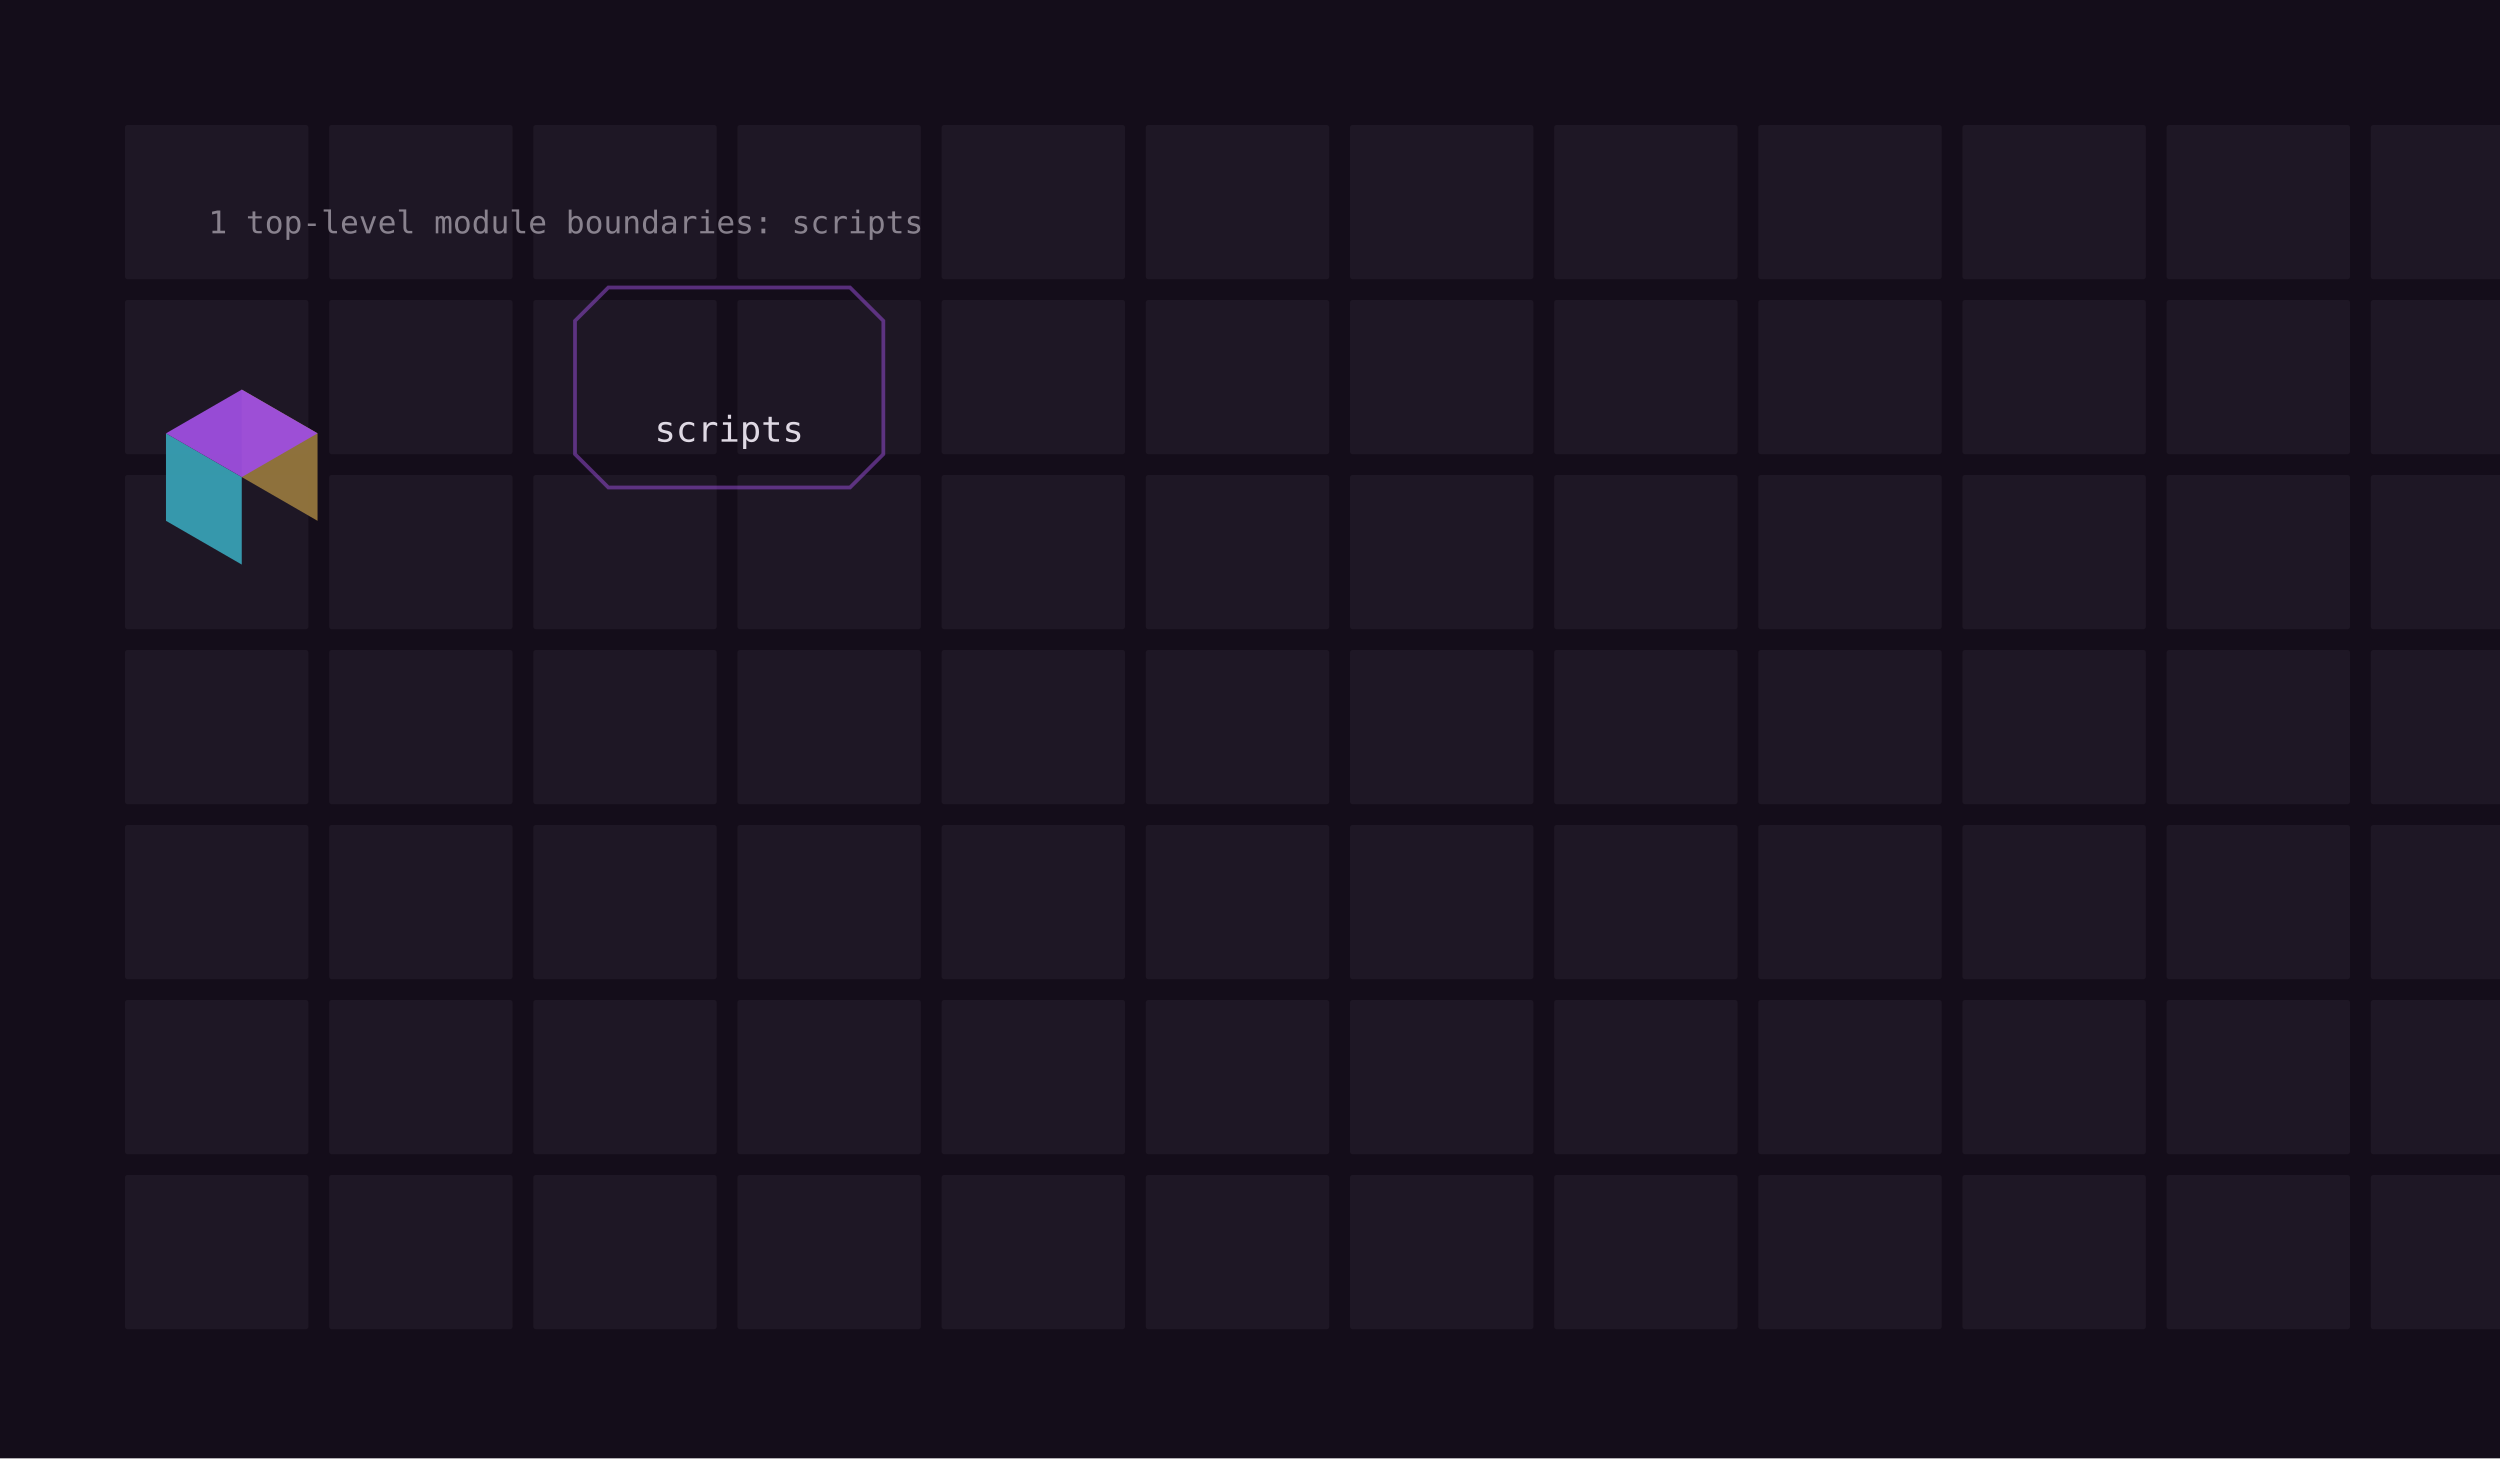
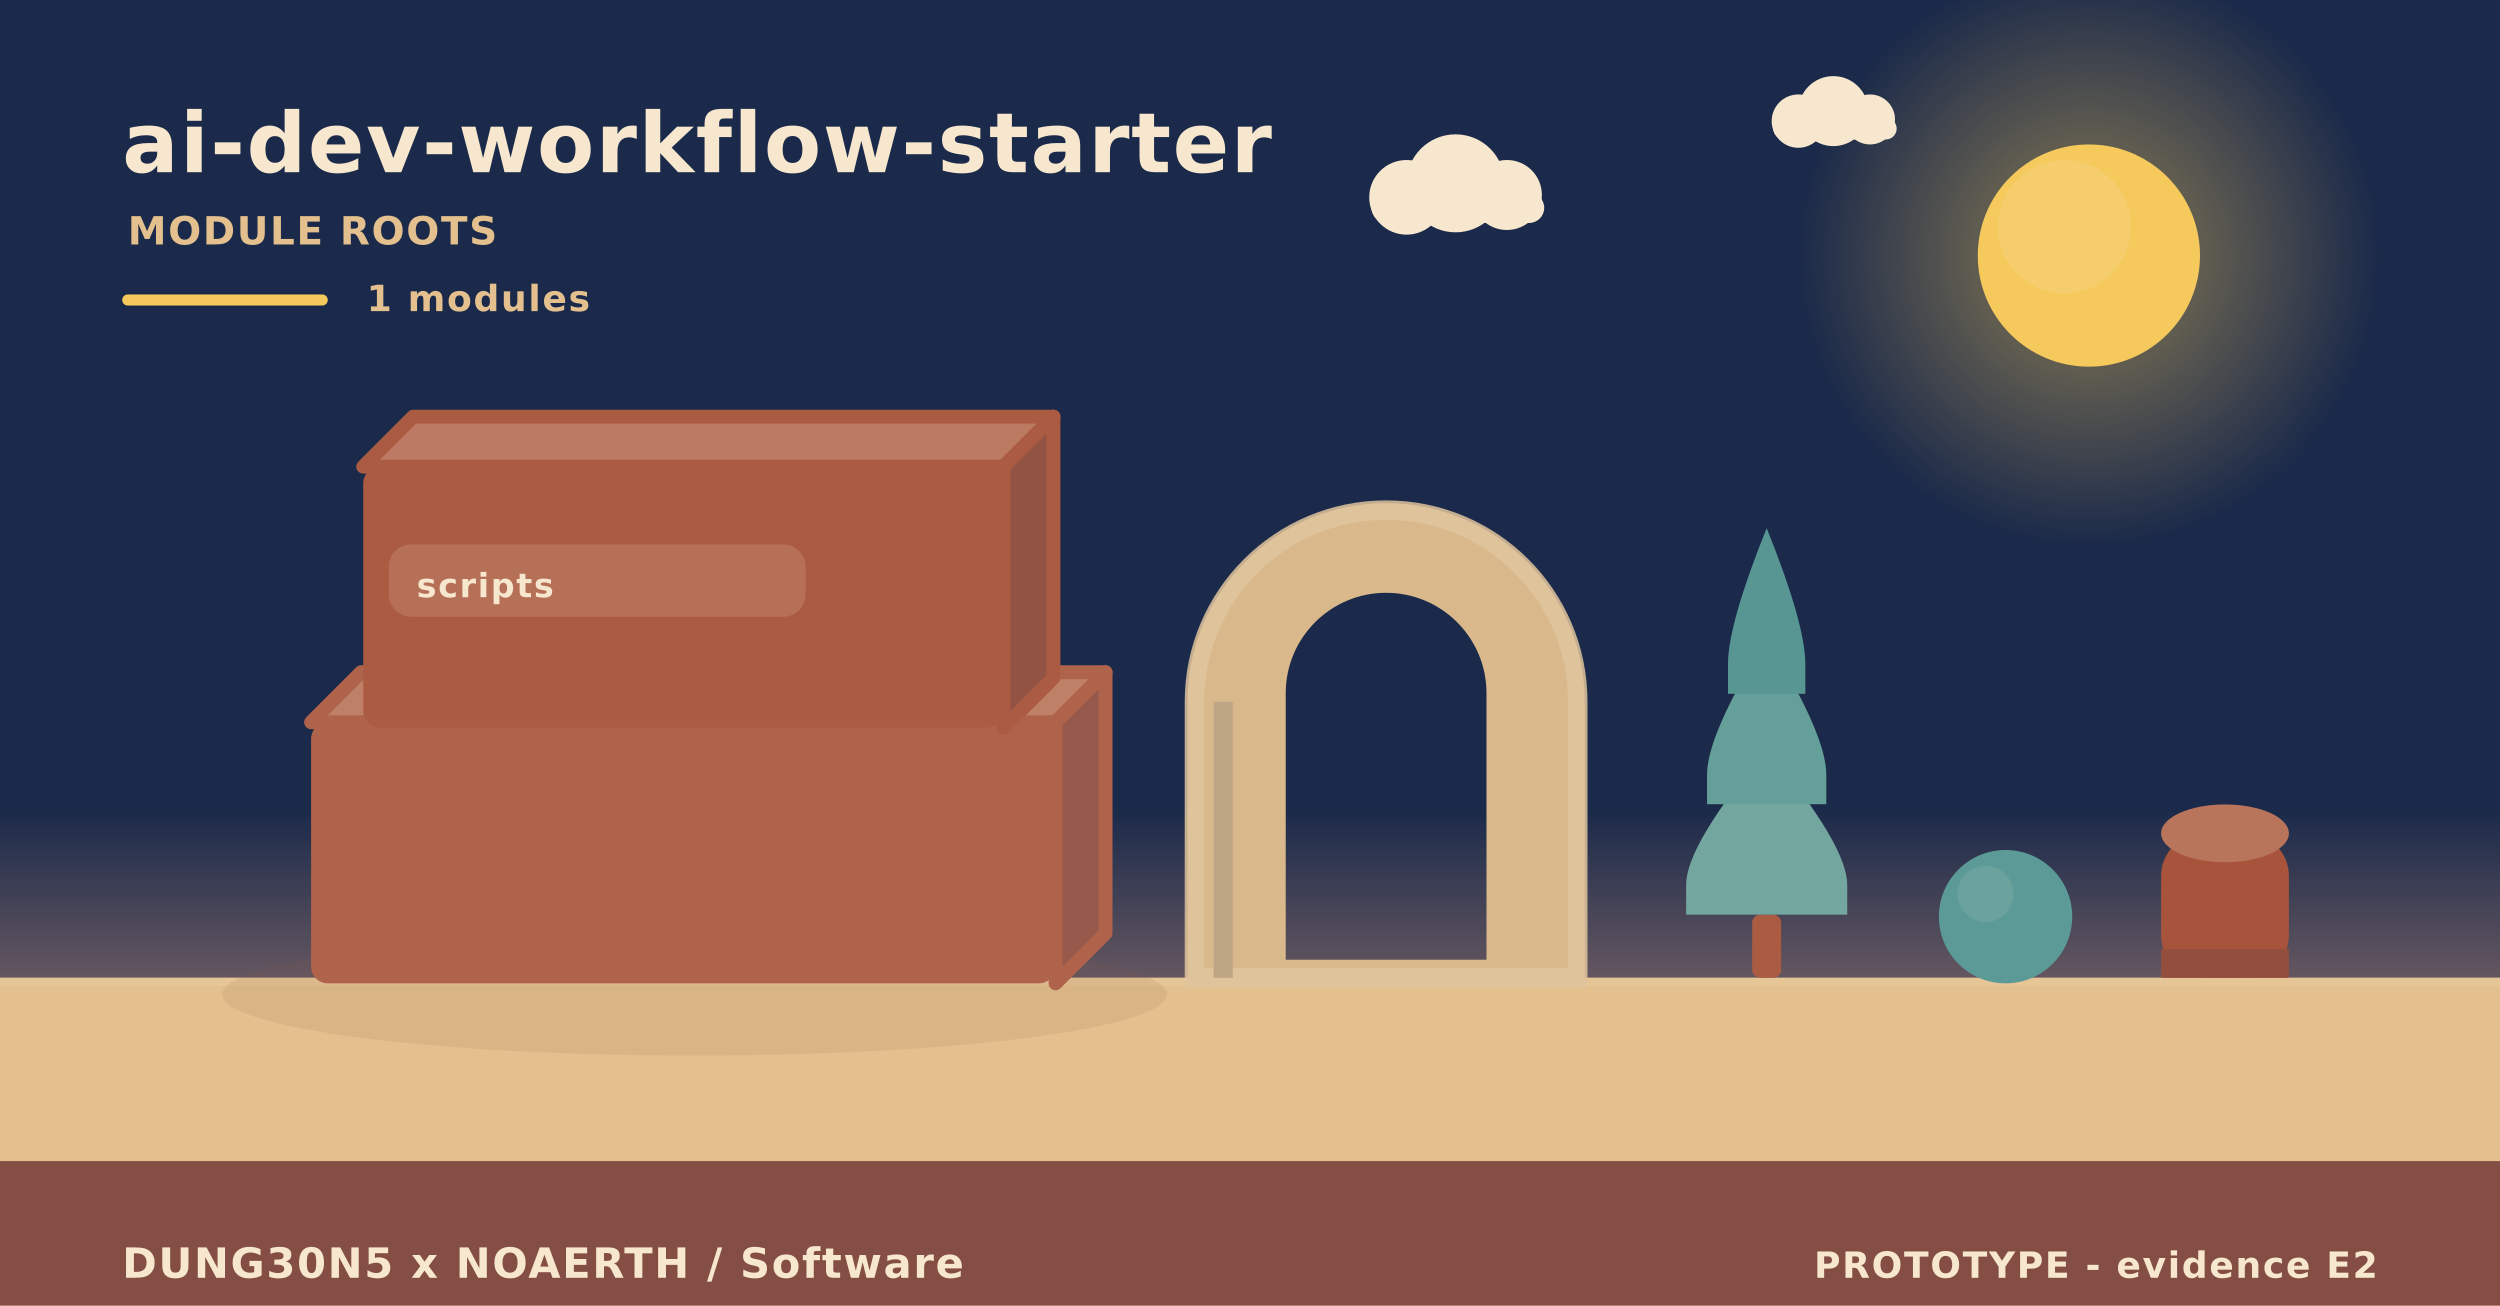
- <svg xmlns="http://www.w3.org/2000/svg" viewBox="0 0 1200 700" width="1200" height="700" role="img" aria-label="ai-dev-workflow-starter architecture">
-   <rect width="1200" height="700" fill="#140d1a" />
-   <defs>
-     <linearGradient id="ga" x1="0" y1="0" x2="1" y2="1">
-       <stop offset="0%" stop-color="#9d4edd" />
-       <stop offset="100%" stop-color="#48cae4" />
-     </linearGradient>
-   </defs>
-   <rect x="60.00" y="60.00" width="88.00" height="74.00" rx="1.20" fill="#f4eef8" opacity="0.05" />
-   <rect x="158.00" y="60.00" width="88.00" height="74.00" rx="1.20" fill="#f4eef8" opacity="0.05" />
-   <rect x="256.00" y="60.00" width="88.00" height="74.00" rx="1.20" fill="#f4eef8" opacity="0.05" />
-   <rect x="354.00" y="60.00" width="88.00" height="74.00" rx="1.20" fill="#f4eef8" opacity="0.05" />
-   <rect x="452.00" y="60.00" width="88.00" height="74.00" rx="1.20" fill="#f4eef8" opacity="0.05" />
-   <rect x="550.00" y="60.00" width="88.00" height="74.00" rx="1.20" fill="#f4eef8" opacity="0.05" />
-   <rect x="648.00" y="60.00" width="88.00" height="74.00" rx="1.20" fill="#f4eef8" opacity="0.05" />
-   <rect x="746.00" y="60.00" width="88.00" height="74.00" rx="1.20" fill="#f4eef8" opacity="0.05" />
-   <rect x="844.00" y="60.00" width="88.00" height="74.00" rx="1.20" fill="#f4eef8" opacity="0.05" />
-   <rect x="942.00" y="60.00" width="88.00" height="74.00" rx="1.20" fill="#f4eef8" opacity="0.05" />
-   <rect x="1040.00" y="60.00" width="88.00" height="74.00" rx="1.20" fill="#f4eef8" opacity="0.05" />
-   <rect x="1138.00" y="60.00" width="88.00" height="74.00" rx="1.20" fill="#f4eef8" opacity="0.05" />
-   <rect x="60.00" y="144.00" width="88.00" height="74.00" rx="1.20" fill="#f4eef8" opacity="0.05" />
-   <rect x="158.00" y="144.00" width="88.00" height="74.00" rx="1.20" fill="#f4eef8" opacity="0.05" />
-   <rect x="256.00" y="144.00" width="88.00" height="74.00" rx="1.20" fill="#f4eef8" opacity="0.05" />
-   <rect x="354.00" y="144.00" width="88.00" height="74.00" rx="1.20" fill="#f4eef8" opacity="0.05" />
-   <rect x="452.00" y="144.00" width="88.00" height="74.00" rx="1.20" fill="#f4eef8" opacity="0.05" />
-   <rect x="550.00" y="144.00" width="88.00" height="74.00" rx="1.20" fill="#f4eef8" opacity="0.05" />
-   <rect x="648.00" y="144.00" width="88.00" height="74.00" rx="1.20" fill="#f4eef8" opacity="0.05" />
-   <rect x="746.00" y="144.00" width="88.00" height="74.00" rx="1.20" fill="#f4eef8" opacity="0.05" />
-   <rect x="844.00" y="144.00" width="88.00" height="74.00" rx="1.20" fill="#f4eef8" opacity="0.05" />
-   <rect x="942.00" y="144.00" width="88.00" height="74.00" rx="1.20" fill="#f4eef8" opacity="0.05" />
-   <rect x="1040.00" y="144.00" width="88.00" height="74.00" rx="1.20" fill="#f4eef8" opacity="0.05" />
-   <rect x="1138.00" y="144.00" width="88.00" height="74.00" rx="1.20" fill="#f4eef8" opacity="0.05" />
-   <rect x="60.00" y="228.00" width="88.00" height="74.00" rx="1.20" fill="#f4eef8" opacity="0.05" />
-   <rect x="158.00" y="228.00" width="88.00" height="74.00" rx="1.20" fill="#f4eef8" opacity="0.05" />
-   <rect x="256.00" y="228.00" width="88.00" height="74.00" rx="1.20" fill="#f4eef8" opacity="0.05" />
-   <rect x="354.00" y="228.00" width="88.00" height="74.00" rx="1.20" fill="#f4eef8" opacity="0.05" />
-   <rect x="452.00" y="228.00" width="88.00" height="74.00" rx="1.20" fill="#f4eef8" opacity="0.05" />
-   <rect x="550.00" y="228.00" width="88.00" height="74.00" rx="1.20" fill="#f4eef8" opacity="0.05" />
-   <rect x="648.00" y="228.00" width="88.00" height="74.00" rx="1.20" fill="#f4eef8" opacity="0.05" />
-   <rect x="746.00" y="228.00" width="88.00" height="74.00" rx="1.20" fill="#f4eef8" opacity="0.05" />
-   <rect x="844.00" y="228.00" width="88.00" height="74.00" rx="1.20" fill="#f4eef8" opacity="0.05" />
-   <rect x="942.00" y="228.00" width="88.00" height="74.00" rx="1.20" fill="#f4eef8" opacity="0.05" />
-   <rect x="1040.00" y="228.00" width="88.00" height="74.00" rx="1.20" fill="#f4eef8" opacity="0.05" />
-   <rect x="1138.00" y="228.00" width="88.00" height="74.00" rx="1.20" fill="#f4eef8" opacity="0.05" />
-   <rect x="60.00" y="312.00" width="88.00" height="74.00" rx="1.20" fill="#f4eef8" opacity="0.05" />
-   <rect x="158.00" y="312.00" width="88.00" height="74.00" rx="1.20" fill="#f4eef8" opacity="0.05" />
-   <rect x="256.00" y="312.00" width="88.00" height="74.00" rx="1.20" fill="#f4eef8" opacity="0.05" />
-   <rect x="354.00" y="312.00" width="88.00" height="74.00" rx="1.20" fill="#f4eef8" opacity="0.05" />
-   <rect x="452.00" y="312.00" width="88.00" height="74.00" rx="1.20" fill="#f4eef8" opacity="0.05" />
-   <rect x="550.00" y="312.00" width="88.00" height="74.00" rx="1.20" fill="#f4eef8" opacity="0.05" />
-   <rect x="648.00" y="312.00" width="88.00" height="74.00" rx="1.20" fill="#f4eef8" opacity="0.05" />
-   <rect x="746.00" y="312.00" width="88.00" height="74.00" rx="1.20" fill="#f4eef8" opacity="0.05" />
-   <rect x="844.00" y="312.00" width="88.00" height="74.00" rx="1.20" fill="#f4eef8" opacity="0.05" />
-   <rect x="942.00" y="312.00" width="88.00" height="74.00" rx="1.20" fill="#f4eef8" opacity="0.05" />
-   <rect x="1040.00" y="312.00" width="88.00" height="74.00" rx="1.20" fill="#f4eef8" opacity="0.05" />
-   <rect x="1138.00" y="312.00" width="88.00" height="74.00" rx="1.20" fill="#f4eef8" opacity="0.05" />
-   <rect x="60.00" y="396.00" width="88.00" height="74.00" rx="1.20" fill="#f4eef8" opacity="0.05" />
-   <rect x="158.00" y="396.00" width="88.00" height="74.00" rx="1.20" fill="#f4eef8" opacity="0.05" />
-   <rect x="256.00" y="396.00" width="88.00" height="74.00" rx="1.20" fill="#f4eef8" opacity="0.05" />
-   <rect x="354.00" y="396.00" width="88.00" height="74.00" rx="1.20" fill="#f4eef8" opacity="0.05" />
-   <rect x="452.00" y="396.00" width="88.00" height="74.00" rx="1.20" fill="#f4eef8" opacity="0.05" />
-   <rect x="550.00" y="396.00" width="88.00" height="74.00" rx="1.20" fill="#f4eef8" opacity="0.05" />
-   <rect x="648.00" y="396.00" width="88.00" height="74.00" rx="1.20" fill="#f4eef8" opacity="0.05" />
-   <rect x="746.00" y="396.00" width="88.00" height="74.00" rx="1.20" fill="#f4eef8" opacity="0.05" />
-   <rect x="844.00" y="396.00" width="88.00" height="74.00" rx="1.20" fill="#f4eef8" opacity="0.05" />
-   <rect x="942.00" y="396.00" width="88.00" height="74.00" rx="1.20" fill="#f4eef8" opacity="0.05" />
-   <rect x="1040.00" y="396.00" width="88.00" height="74.00" rx="1.20" fill="#f4eef8" opacity="0.05" />
-   <rect x="1138.00" y="396.00" width="88.00" height="74.00" rx="1.20" fill="#f4eef8" opacity="0.05" />
-   <rect x="60.00" y="480.00" width="88.00" height="74.00" rx="1.20" fill="#f4eef8" opacity="0.05" />
-   <rect x="158.00" y="480.00" width="88.00" height="74.00" rx="1.20" fill="#f4eef8" opacity="0.05" />
-   <rect x="256.00" y="480.00" width="88.00" height="74.00" rx="1.20" fill="#f4eef8" opacity="0.05" />
-   <rect x="354.00" y="480.00" width="88.00" height="74.00" rx="1.20" fill="#f4eef8" opacity="0.05" />
-   <rect x="452.00" y="480.00" width="88.00" height="74.00" rx="1.20" fill="#f4eef8" opacity="0.05" />
-   <rect x="550.00" y="480.00" width="88.00" height="74.00" rx="1.20" fill="#f4eef8" opacity="0.05" />
-   <rect x="648.00" y="480.00" width="88.00" height="74.00" rx="1.20" fill="#f4eef8" opacity="0.05" />
-   <rect x="746.00" y="480.00" width="88.00" height="74.00" rx="1.20" fill="#f4eef8" opacity="0.05" />
-   <rect x="844.00" y="480.00" width="88.00" height="74.00" rx="1.20" fill="#f4eef8" opacity="0.05" />
-   <rect x="942.00" y="480.00" width="88.00" height="74.00" rx="1.20" fill="#f4eef8" opacity="0.05" />
-   <rect x="1040.00" y="480.00" width="88.00" height="74.00" rx="1.20" fill="#f4eef8" opacity="0.05" />
-   <rect x="1138.00" y="480.00" width="88.00" height="74.00" rx="1.20" fill="#f4eef8" opacity="0.05" />
-   <rect x="60.00" y="564.00" width="88.00" height="74.00" rx="1.20" fill="#f4eef8" opacity="0.05" />
-   <rect x="158.00" y="564.00" width="88.00" height="74.00" rx="1.20" fill="#f4eef8" opacity="0.05" />
-   <rect x="256.00" y="564.00" width="88.00" height="74.00" rx="1.20" fill="#f4eef8" opacity="0.05" />
-   <rect x="354.00" y="564.00" width="88.00" height="74.00" rx="1.20" fill="#f4eef8" opacity="0.05" />
-   <rect x="452.00" y="564.00" width="88.00" height="74.00" rx="1.20" fill="#f4eef8" opacity="0.05" />
-   <rect x="550.00" y="564.00" width="88.00" height="74.00" rx="1.20" fill="#f4eef8" opacity="0.05" />
-   <rect x="648.00" y="564.00" width="88.00" height="74.00" rx="1.20" fill="#f4eef8" opacity="0.05" />
-   <rect x="746.00" y="564.00" width="88.00" height="74.00" rx="1.20" fill="#f4eef8" opacity="0.05" />
-   <rect x="844.00" y="564.00" width="88.00" height="74.00" rx="1.20" fill="#f4eef8" opacity="0.05" />
-   <rect x="942.00" y="564.00" width="88.00" height="74.00" rx="1.20" fill="#f4eef8" opacity="0.05" />
-   <rect x="1040.00" y="564.00" width="88.00" height="74.00" rx="1.20" fill="#f4eef8" opacity="0.05" />
-   <rect x="1138.00" y="564.00" width="88.00" height="74.00" rx="1.20" fill="#f4eef8" opacity="0.05" />
-   <path d="M292.00,138.00 H408.00 L424.00,154.00 V218.00 L408.00,234.00 H292.00 L276.00,218.00 V154.00 Z" fill="none" stroke="rgba(157,78,221,0.550)" stroke-width="1.80" opacity="0.90" />
-   <polygon points="116.05,229.00 152.42,250.00 152.42,208.00 116.05,187.00" fill="#94763d" opacity="0.95" />
-   <polygon points="79.67,250.00 116.05,271.00 116.05,229.00 79.67,208.00" fill="#389eb2" opacity="0.95" />
-   <polygon points="116.05,187.00 152.42,208.00 116.05,229.00 79.67,208.00" fill="#9d4edd" opacity="0.95" />
-   <text x="350" y="212" font-family="ui-monospace,Menlo,monospace" font-size="17" fill="rgba(244,238,248,0.900)" text-anchor="middle">scripts</text>
-   <text x="100" y="112" font-family="ui-monospace,Menlo,monospace" font-size="15" fill="rgba(244,238,248,0.500)">1 top-level module boundaries: scripts</text>
+ <svg xmlns="http://www.w3.org/2000/svg" width="900" height="470" viewBox="0 0 900 470" role="img" aria-label="ai-dev-workflow-starter - how it is built">
+   <linearGradient id="skya" x1="0" y1="0" x2="0" y2="1">
+     <stop offset="0" stop-color="#1b2a4a" />
+     <stop offset="0.62" stop-color="#1b2a4a" />
+     <stop offset="1" stop-color="#f3ad8a" />
+   </linearGradient>
+   <rect width="900" height="470" fill="url(#skya)" />
+   <radialGradient id="suna">
+     <stop offset="0.35" stop-color="#f5c95c" stop-opacity="0.34" />
+     <stop offset="1" stop-color="#f5c95c" stop-opacity="0" />
+   </radialGradient>
+   <circle cx="752" cy="92" r="104" fill="url(#suna)" />
+   <circle cx="752" cy="92" r="40" fill="#f5c95c" />
+   <circle cx="743.2" cy="81.6" r="24" fill="#f5d27e" opacity="0.5" />
+   <g>
+     <circle cx="524" cy="66" r="17.64" fill="#f6e7ce" />
+     <circle cx="506.36" cy="71.04" r="13.44" fill="#f6e7ce" />
+     <circle cx="542.48" cy="70.2" r="12.6" fill="#f6e7ce" />
+     <rect x="493.76" y="69.36" width="62.16" height="10.92" rx="5.46" fill="#f6e7ce" />
+   </g>
+   <g>
+     <circle cx="660" cy="40" r="12.6" fill="#f6e7ce" />
+     <circle cx="647.4" cy="43.6" r="9.6" fill="#f6e7ce" />
+     <circle cx="673.2" cy="43" r="9" fill="#f6e7ce" />
+     <rect x="638.4" y="42.4" width="44.4" height="7.8" rx="3.9" fill="#f6e7ce" />
+   </g>
+   <rect x="0" y="352" width="900" height="118" fill="#e3c08d" />
+   <rect x="0" y="352" width="900" height="3" fill="#e6c596" />
+   <text x="44" y="62" font-family="Verdana,DejaVu Sans,sans-serif" font-size="30" font-weight="700" letter-spacing="0.6" fill="#f6e7ce" text-anchor="start">ai-dev-workflow-starter</text>
+   <text x="46" y="88" font-family="Verdana,DejaVu Sans,sans-serif" font-size="14" font-weight="700" letter-spacing="0.6" fill="#e3c08d" text-anchor="start">MODULE ROOTS</text>
+   <rect x="44" y="106" width="74" height="4" rx="2" fill="#f5c95c" />
+   <text x="132" y="112" font-family="Verdana,DejaVu Sans,sans-serif" font-size="13" font-weight="700" letter-spacing="0.6" fill="#e3c08d" text-anchor="start">1 modules</text>
+   <ellipse cx="250" cy="358" rx="170" ry="22" fill="rgba(138,90,68,0.11)" />
+   <path d="M112,260 L380,260 L398,242 L130,242 Z" fill="#bf8068" stroke="#b0634b" stroke-width="5" stroke-linejoin="round" />
+   <path d="M380,260 L398,242 L398,336 L380,354 Z" fill="#97594b" stroke="#b0634b" stroke-width="5" stroke-linejoin="round" />
+   <rect x="112" y="260" width="268" height="94" rx="6" fill="#b0634b" />
+   <path d="M130.76,168 L361.24,168 L379.24,150 L148.76,150 Z" fill="#bc7a62" stroke="#ac5b43" stroke-width="5" stroke-linejoin="round" />
+   <path d="M361.24,168 L379.24,150 L379.24,244 L361.24,262 Z" fill="#935344" stroke="#ac5b43" stroke-width="5" stroke-linejoin="round" />
+   <rect x="130.76" y="168" width="230.48" height="94" rx="6" fill="#ac5b43" />
+   <rect x="140" y="196" width="150" height="26" rx="8" fill="rgba(246,231,206,0.16)" opacity="0.94" />
+   <text x="150" y="215" font-family="Verdana,DejaVu Sans,sans-serif" font-size="12" font-weight="700" letter-spacing="0.6" fill="#f6e7ce" text-anchor="start">scripts</text>
+   <path d="M430,352 L430,252.64 A69,69 0 0 1 568,252.64 L568,352 Z M460.36,348 L460.36,249.55 A38.64,38.64 0 0 1 537.64,249.55 L537.64,348 Z" fill="#d9b98c" fill-rule="evenodd" stroke="#d9b98c" stroke-width="5" stroke-linejoin="round" />
+   <path d="M430,352 L430,252.64 A69,69 0 0 1 568,252.64 L568,352 Z" fill="none" stroke="#e0c49c" stroke-width="7" stroke-linecap="round" opacity="0.85" />
+   <rect x="436.9" y="252.64" width="6.9" height="99.36" fill="#bea583" />
+   <rect x="630.78" y="329.28" width="10.44" height="22.72" rx="2.9" fill="#ac5b43" />
+   <path d="M636,269.64 Q607,304.23 607,318.54 Q607,329.28 607,329.28 L665,329.28 Q665,329.28 665,318.54 Q665,304.23 636,269.64 Z" fill="#74a6a0" />
+   <path d="M636,229.88 Q614.54,264.47 614.54,278.78 Q614.54,289.52 614.54,289.52 L657.46,289.52 Q657.46,289.52 657.46,278.78 Q657.46,264.47 636,229.88 Z" fill="#649f9a" />
+   <path d="M636,190.12 Q622.08,224.71 622.08,239.02 Q622.08,249.76 622.08,249.76 L649.92,249.76 Q649.92,249.76 649.92,239.02 Q649.92,224.71 636,190.12 Z" fill="#589694" />
+   <circle cx="722" cy="330" r="24" fill="#5b9a97" />
+   <circle cx="714.8" cy="321.84" r="10.08" fill="#7aa9a2" opacity="0.55" />
+   <rect x="778" y="300" width="46" height="52" rx="15.33" fill="#a8543c" />
+   <ellipse cx="801" cy="300" rx="23" ry="10.4" fill="#b9745c" />
+   <rect x="778" y="341.6" width="46" height="10.4" fill="#944e3e" />
+   <rect x="0" y="418" width="900" height="52" rx="0" fill="#7e4740" opacity="0.94" />
+   <text x="44" y="460" font-family="Verdana,DejaVu Sans,sans-serif" font-size="15" font-weight="700" letter-spacing="0.6" fill="#f6e7ce" text-anchor="start">DUNG30N5 x NOAERTH  /  Software</text>
+   <text x="856" y="460" font-family="Verdana,DejaVu Sans,sans-serif" font-size="13" font-weight="700" letter-spacing="0.6" fill="#f6e7ce" text-anchor="end">PROTOTYPE  -  evidence E2</text>
</svg>
